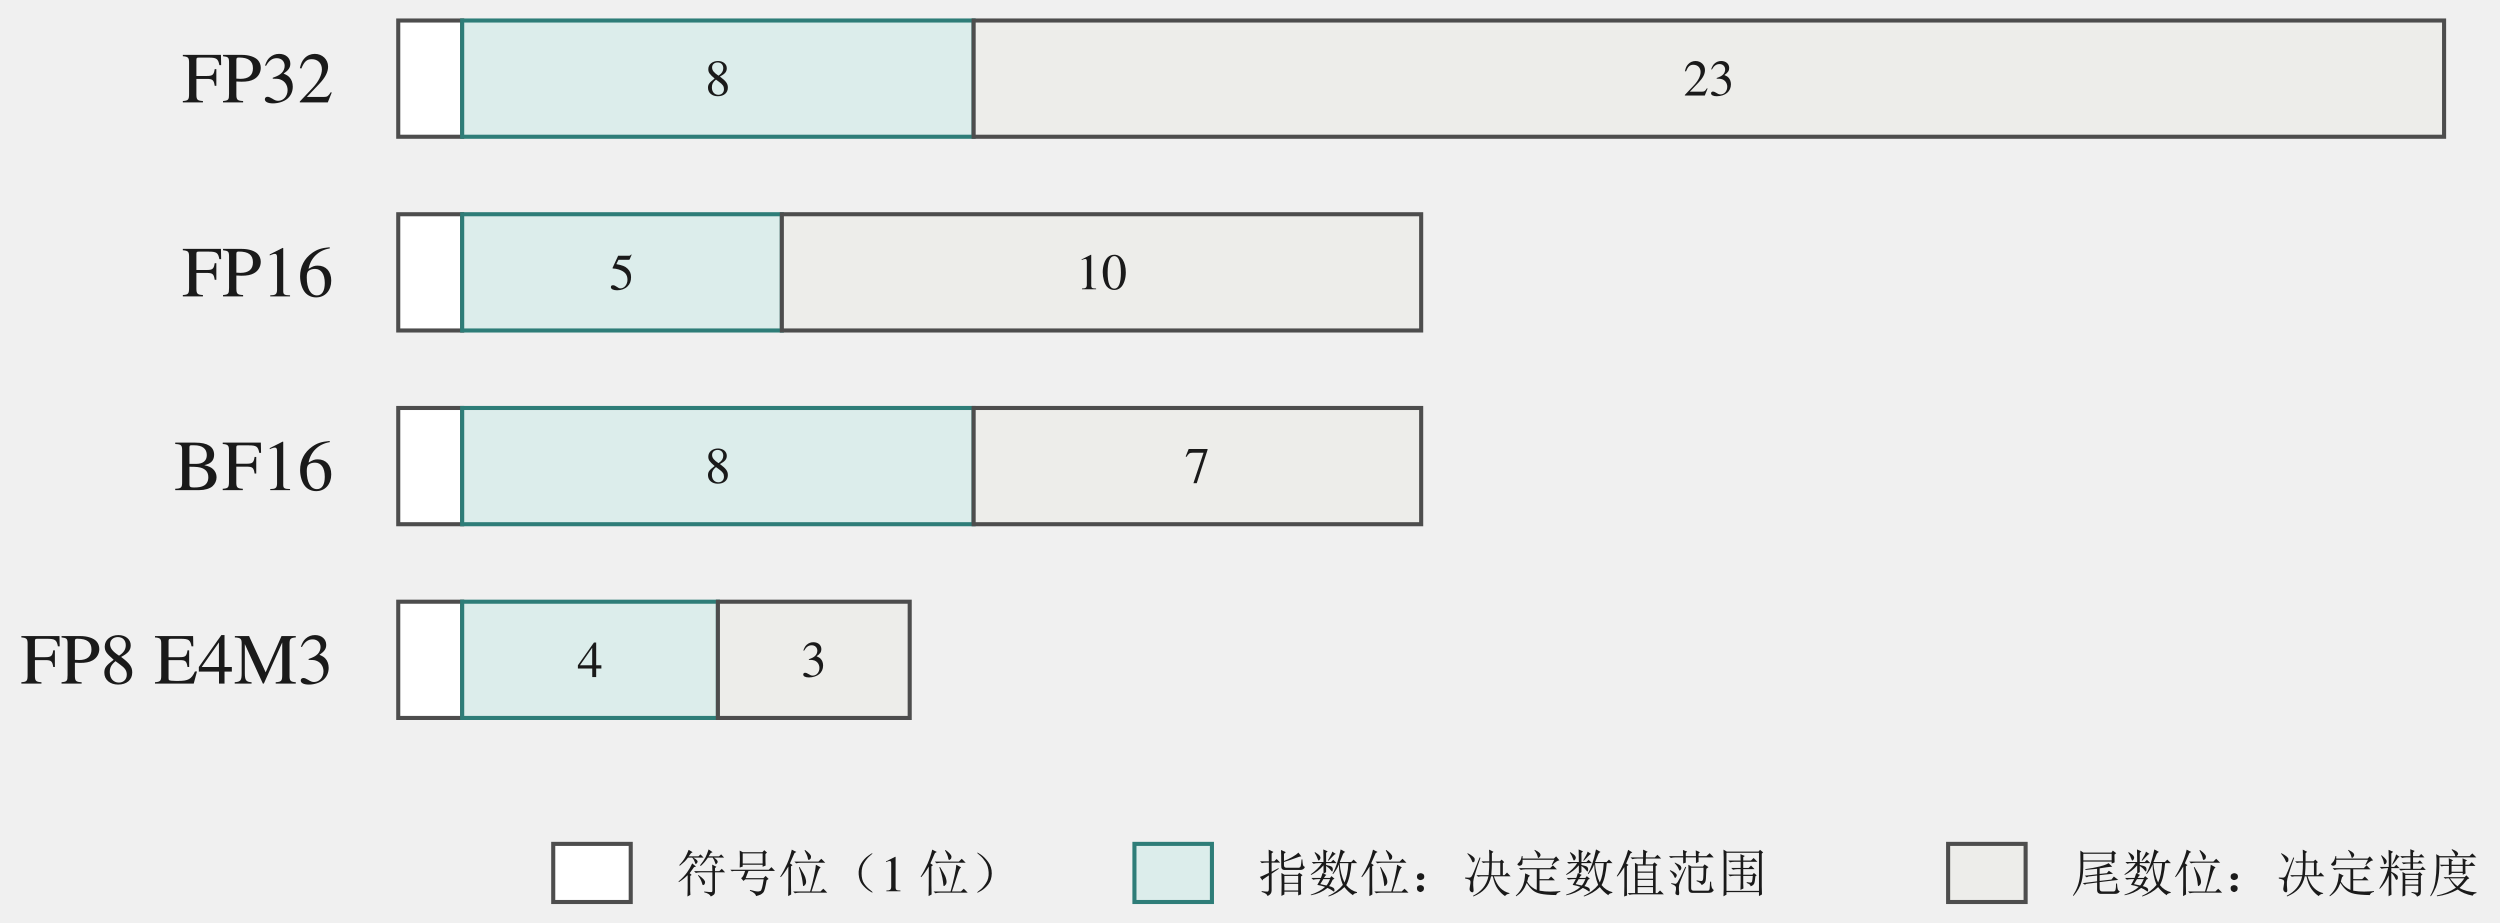
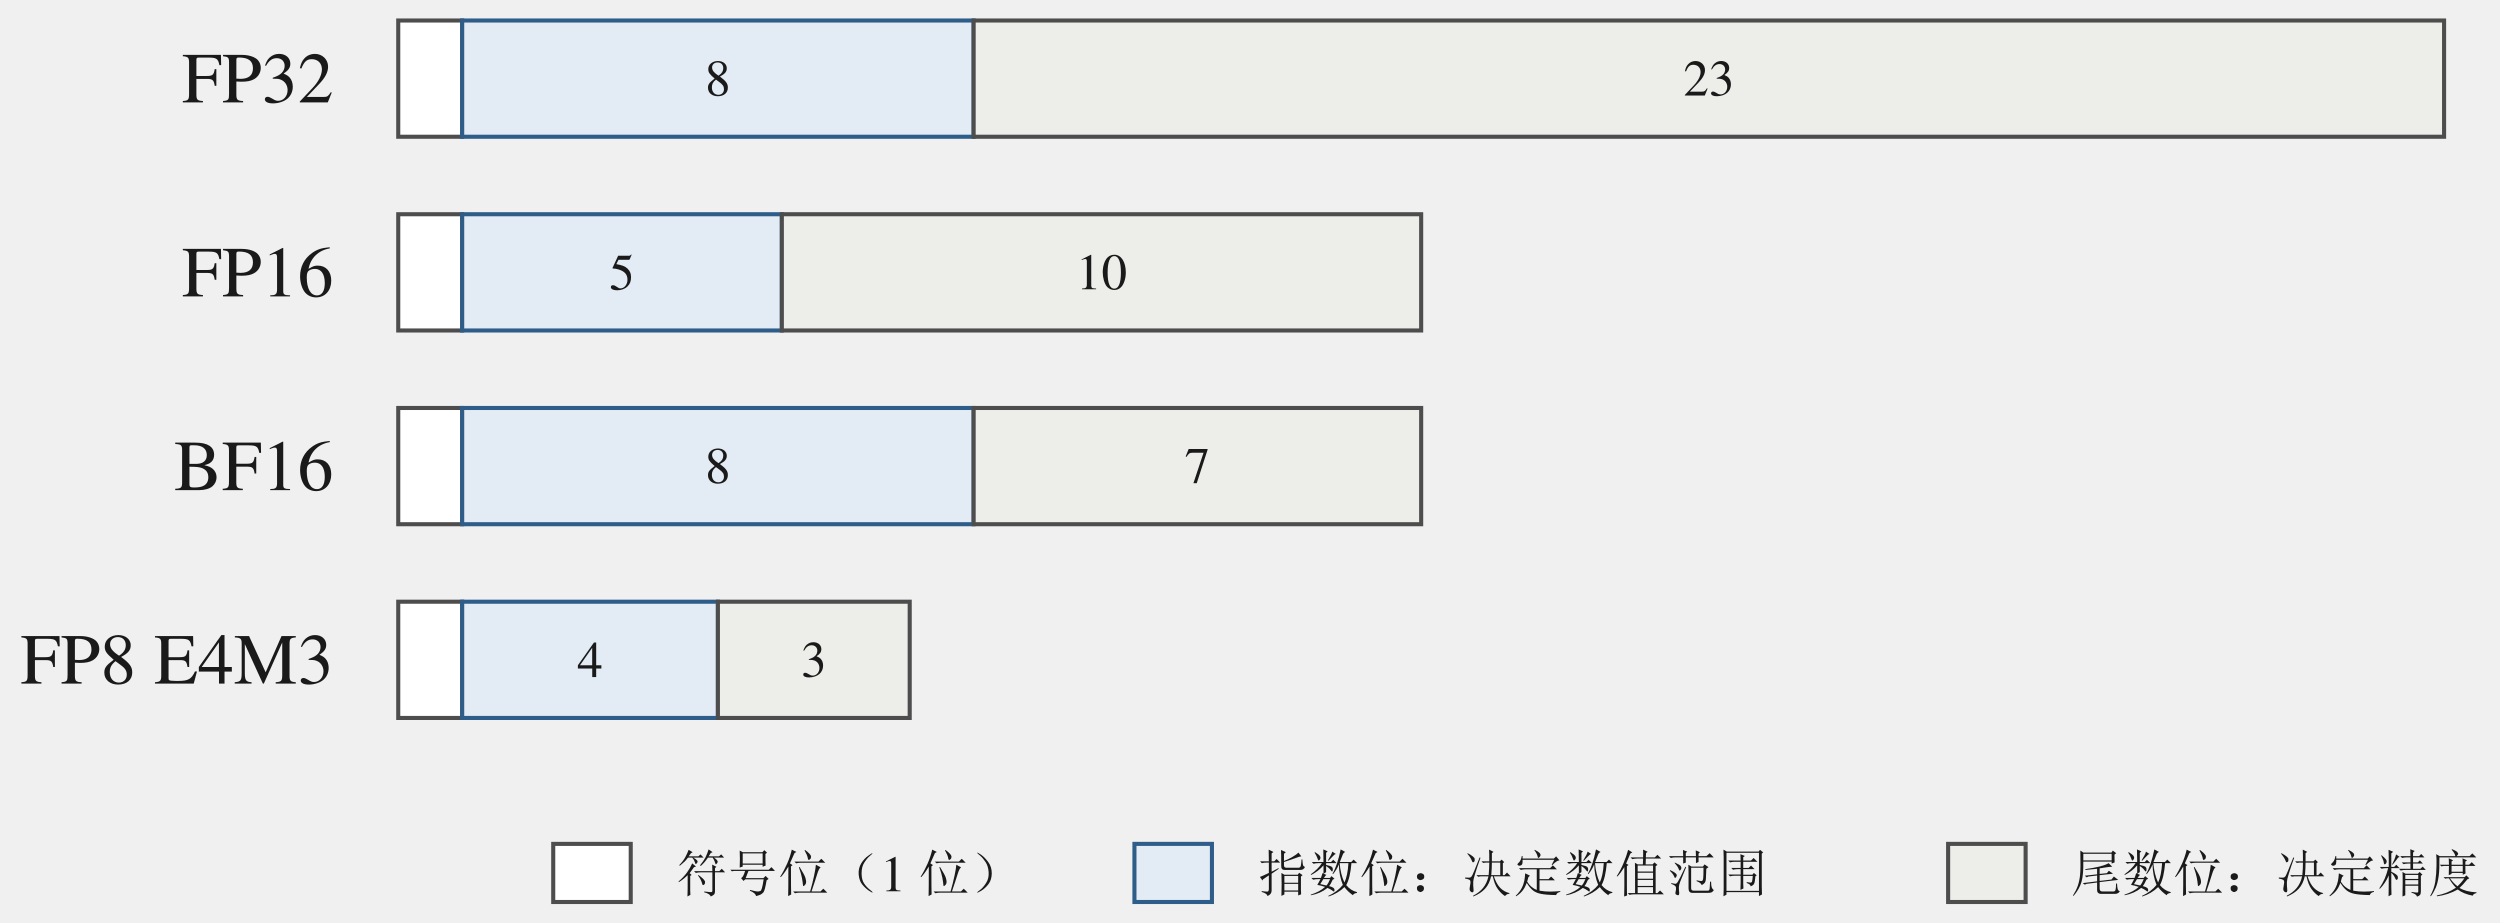
<svg xmlns="http://www.w3.org/2000/svg" xmlns:xlink="http://www.w3.org/1999/xlink" version="1.1" width="365.787" height="135.03" viewBox="0 0 365.787 135.03">
  <defs>
    <clipPath id="clip_1">
      <path transform="matrix(1,0,0,-1,-76.476,671.6779)" d="M76.476 536.648H442.263V671.678H76.476Z" clip-rule="evenodd" />
    </clipPath>
    <path id="font_2_55" d="M.546 .519 .543 .662H.012V.643C.086 .637 .099 .623 .099 .553V.12C.099 .037 .088 .024 .012 .019V0H.292V.019C.215 .023 .201 .037 .201 .109V.327H.346C.427 .327 .444 .312 .456 .231H.479V.463H.456C.444 .383 .426 .368 .346 .368H.201V.59C.201 .618 .206 .624 .233 .624H.369C.482 .624 .504 .609 .521 .519H.546Z" />
    <path id="font_2_84" d="M.542 .481C.542 .523 .528 .561 .501 .59 .461 .634 .374 .662 .28 .662H.016V.643C.09 .635 .1 .625 .1 .553V.12C.1 .036 .092 .026 .016 .019V0H.296V.019C.217 .022 .202 .036 .202 .109V.291C.228 .289 .245 .288 .271 .288 .349 .288 .403 .298 .446 .322 .506 .354 .542 .415 .542 .481M.433 .475C.433 .378 .374 .328 .259 .328 .239 .328 .225 .329 .202 .331V.591C.202 .618 .209 .625 .236 .625 .371 .625 .433 .578 .433 .475V.475Z" />
    <path id="font_2_107" d="M.432 .219C.432 .27 .416 .317 .387 .348 .367 .37 .348 .382 .304 .401 .373 .448 .398 .485 .398 .539 .398 .62 .334 .676 .242 .676 .192 .676 .148 .659 .112 .627 .082 .6 .067 .574 .045 .514L.06 .51C.101 .583 .146 .616 .209 .616 .274 .616 .319 .572 .319 .509 .319 .473 .304 .437 .279 .412 .249 .382 .221 .367 .153 .343V.33C.212 .33 .235 .328 .259 .319 .321 .297 .36 .24 .36 .171 .36 .087 .303 .022 .229 .022 .202 .022 .182 .029 .145 .053 .115 .071 .098 .078 .081 .078 .058 .078 .043 .064 .043 .043 .043 .008 .086-.014 .156-.014 .233-.014 .312 .012 .359 .053 .406 .094 .432 .152 .432 .219V.219Z" />
    <path id="font_2_108" d="M.475 .137 .462 .142C.425 .085 .412 .076 .367 .076H.128L.296 .252C.385 .345 .424 .421 .424 .499 .424 .599 .343 .676 .239 .676 .184 .676 .132 .654 .095 .614 .063 .58 .048 .548 .031 .477L.052 .472C.092 .57 .128 .602 .197 .602 .281 .602 .338 .545 .338 .461 .338 .383 .292 .29 .208 .201L.03 .012V0H.42L.475 .137Z" />
    <path id="font_2_52" d="M.445 .155C.445 .232 .411 .281 .29 .371 .389 .424 .424 .466 .424 .534 .424 .616 .352 .676 .252 .676 .143 .676 .062 .609 .062 .518 .062 .453 .081 .424 .186 .332 .078 .25 .056 .219 .056 .151 .056 .054 .135-.014 .248-.014 .368-.014 .445 .052 .445 .155V.155M.369 .124C.369 .059 .324 .014 .259 .014 .183 .014 .132 .072 .132 .159 .132 .223 .154 .265 .212 .312L.272 .268C.345 .216 .369 .18 .369 .124M.355 .535C.355 .478 .327 .433 .27 .395 .265 .392 .265 .392 .261 .389 .172 .447 .136 .493 .136 .549 .136 .607 .181 .648 .244 .648 .312 .648 .355 .604 .355 .535V.535Z" />
    <path id="font_2_83" d="M.394 0V.015C.315 .016 .299 .026 .299 .074V.674L.291 .676 .111 .585V.571C.123 .576 .134 .58 .138 .582 .156 .589 .173 .593 .183 .593 .204 .593 .213 .578 .213 .546V.093C.213 .06 .205 .037 .189 .028 .174 .019 .16 .016 .118 .015V0H.394Z" />
    <path id="font_2_102" d="M.468 .22C.468 .348 .395 .429 .28 .429 .236 .429 .215 .422 .152 .384 .179 .535 .291 .643 .448 .669L.446 .685C.332 .675 .274 .656 .201 .605 .093 .528 .034 .414 .034 .28 .034 .193 .061 .104 .104 .054 .142 .01 .196-.014 .258-.014 .382-.014 .468 .081 .468 .22M.378 .186C.378 .075 .339 .014 .269 .014 .181 .014 .127 .108 .127 .264 .127 .315 .135 .343 .155 .358 .176 .374 .207 .383 .242 .383 .328 .383 .378 .311 .378 .186Z" />
    <path id="font_2_57" d="M.438 .681 .429 .688C.414 .667 .404 .662 .383 .662H.174L.065 .425C.064 .423 .064 .42 .064 .42 .064 .415 .068 .412 .076 .412 .108 .412 .148 .405 .189 .392 .304 .355 .357 .293 .357 .194 .357 .098 .296 .023 .218 .023 .198 .023 .181 .03 .151 .052 .119 .075 .096 .085 .075 .085 .046 .085 .032 .073 .032 .048 .032 .01 .079-.014 .154-.014 .238-.014 .31 .013 .36 .064 .406 .109 .427 .166 .427 .242 .427 .314 .408 .36 .358 .41 .314 .454 .257 .477 .139 .498L.181 .583H.377C.393 .583 .397 .585 .4 .592L.438 .681Z" />
    <path id="font_2_122" d="M.476 .33C.476 .535 .385 .676 .254 .676 .199 .676 .157 .659 .12 .624 .062 .568 .024 .453 .024 .336 .024 .227 .057 .11 .104 .054 .141 .01 .192-.014 .25-.014 .301-.014 .344 .003 .38 .038 .438 .093 .476 .209 .476 .33M.38 .328C.38 .119 .336 .012 .25 .012 .164 .012 .12 .119 .12 .327 .12 .539 .165 .65 .251 .65 .335 .65 .38 .537 .38 .328Z" />
    <path id="font_2_35" d="M.593 .18C.593 .224 .575 .264 .544 .293 .514 .32 .487 .332 .422 .348 .474 .361 .495 .371 .519 .392 .544 .414 .559 .451 .559 .492 .559 .604 .47 .662 .297 .662H.017V.643C.101 .638 .113 .627 .113 .553V.109C.113 .035 .1 .022 .017 .019V0H.351C.429 0 .5 .021 .537 .055 .573 .087 .593 .132 .593 .18V.18M.478 .179C.478 .125 .457 .086 .417 .063 .385 .045 .344 .037 .278 .037 .229 .037 .215 .046 .215 .078V.326C.312 .326 .358 .321 .394 .306 .451 .282 .478 .242 .478 .179V.179M.457 .488C.457 .41 .404 .366 .31 .366H.215V.595C.215 .616 .222 .625 .237 .625H.281C.396 .625 .457 .577 .457 .488V.488Z" />
    <path id="font_2_101" d="M.449 .646V.662H.079L.02 .515 .037 .507C.08 .575 .098 .588 .153 .588H.37L.172-.008H.237L.449 .646Z" />
    <path id="font_2_50" d="M.597 .169H.569C.519 .061 .476 .037 .333 .037H.306C.258 .037 .218 .041 .209 .048 .203 .052 .201 .061 .201 .08V.327H.355C.437 .327 .452 .314 .465 .231H.488V.463H.465C.452 .381 .436 .368 .355 .368H.201V.59C.201 .618 .207 .624 .234 .624H.369C.482 .624 .504 .609 .521 .519H.546L.543 .662H.012V.643C.086 .637 .099 .624 .099 .553V.109C.099 .038 .085 .024 .012 .019V0H.552L.597 .169Z" />
    <path id="font_2_58" d="M.472 .167V.231H.37V.676H.326L.012 .231V.167H.293V0H.37V.167H.472M.292 .231H.052L.292 .574V.231Z" />
    <path id="font_2_75" d="M.863 0V.019C.79 .024 .776 .038 .776 .109V.553C.776 .624 .789 .637 .863 .643V.662H.664L.443 .157 .212 .662H.014V.643C.096 .638 .109 .626 .109 .553V.147C.109 .044 .095 .025 .012 .019V0H.247V.019C.17 .023 .153 .046 .153 .147V.55L.404 0H.418L.674 .573V.12C.674 .037 .662 .024 .583 .019V0H.863Z" />
    <path id="font_3_12630" d="M.246 .812 .324 .766 .293 .746 .246 .684H.438L.477 .723 .539 .66H.336C.378 .637 .402 .619 .41 .607 .418 .596 .422 .587 .422 .582 .422 .572 .417 .561 .406 .549 .396 .537 .389 .531 .387 .531 .382 .531 .378 .538 .375 .551 .367 .572 .359 .59 .352 .607 .344 .624 .332 .642 .316 .66H.234C.211 .629 .189 .604 .17 .584 .15 .564 .118 .536 .074 .5L.062 .512C.115 .566 .154 .618 .18 .666 .206 .714 .228 .763 .246 .812M.625 .66C.602 .626 .579 .597 .559 .572 .538 .548 .513 .522 .484 .496L.469 .508C.518 .568 .554 .62 .576 .664 .598 .708 .618 .76 .637 .82L.715 .766 .68 .75 .637 .684H.84L.883 .723 .941 .66H.742C.776 .637 .797 .618 .805 .605 .812 .592 .816 .583 .816 .578 .816 .57 .811 .56 .801 .547 .79 .534 .783 .527 .777 .527 .775 .527 .772 .533 .77 .543 .764 .559 .758 .577 .75 .598 .742 .618 .73 .639 .715 .66H.625M.277 .301V.012C.277-.017 .279-.044 .281-.07L.223-.102C.225-.031 .227 .023 .227 .062V.316C.167 .257 .109 .211 .055 .18L.047 .191C.117 .251 .173 .311 .215 .369 .257 .428 .29 .487 .316 .547L.391 .484 .352 .473C.318 .423 .289 .384 .266 .355L.305 .32 .277 .301M.711 .395C.711 .444 .71 .487 .707 .523L.789 .48 .762 .453V.395H.848L.895 .441 .961 .371H.762V.004C.762-.03 .755-.053 .742-.064 .729-.076 .708-.089 .68-.102 .667-.065 .624-.038 .551-.02V-.004C.637-.014 .685-.018 .695-.016 .706-.013 .711-.004 .711 .012V.371H.48C.447 .371 .415 .367 .387 .359L.352 .395H.711M.438 .32C.487 .284 .521 .255 .541 .232 .561 .21 .57 .191 .568 .174 .567 .157 .562 .144 .555 .135 .547 .126 .538 .121 .529 .121 .52 .121 .513 .134 .508 .16 .5 .186 .49 .212 .477 .236 .464 .261 .448 .285 .43 .309L.438 .32Z" />
    <path id="font_3_2599" d="M.75 .73C.75 .613 .751 .538 .754 .504L.695 .48V.52H.305V.484L.246 .465C.249 .517 .25 .572 .25 .631 .25 .689 .249 .745 .246 .797L.305 .766H.691L.727 .805 .781 .758 .75 .73M.305 .742V.543H.695V.742H.305M.773 .215C.75 .079 .729 .001 .711-.02 .693-.04 .674-.055 .656-.064 .638-.074 .608-.083 .566-.094 .561-.055 .521-.02 .445 .012L.449 .027C.52 .007 .572-.004 .605-.004 .618-.004 .635 0 .654 .008 .674 .016 .694 .091 .715 .234H.355L.32 .203 .273 .258C.292 .268 .307 .285 .318 .309 .33 .332 .341 .362 .352 .398H.129L.094 .391 .062 .422H.816L.867 .473 .938 .398H.418L.363 .258H.711L.754 .301 .812 .242 .773 .215Z" />
    <path id="font_3_1405" d="M.195-.094C.198-.016 .199 .177 .199 .484 .145 .393 .095 .324 .051 .277L.039 .285C.089 .363 .133 .448 .174 .539 .214 .63 .245 .723 .266 .816L.355 .77 .32 .75C.279 .656 .249 .589 .23 .547L.281 .512 .25 .488C.25 .176 .251-.008 .254-.062L.195-.094M.516 .801 .527 .809C.603 .751 .641 .71 .643 .684 .644 .658 .638 .639 .625 .629 .612 .618 .604 .613 .602 .613 .589 .613 .581 .628 .578 .656 .57 .695 .549 .743 .516 .801M.316 .582H.789L.844 .637 .922 .559H.441C.41 .559 .38 .555 .352 .547L.316 .582M.406 .469 .418 .477C.483 .372 .521 .303 .531 .268 .542 .232 .547 .206 .547 .188 .547 .161 .54 .141 .525 .125 .511 .109 .501 .102 .496 .102 .488 .102 .484 .111 .484 .129 .482 .16 .475 .204 .465 .262 .454 .319 .435 .388 .406 .469M.738 .52 .832 .469C.809 .456 .785 .41 .762 .332 .738 .254 .702 .142 .652-.004H.828L.883 .051 .961-.027H.422C.388-.027 .357-.031 .328-.039L.293-.004H.625C.656 .103 .682 .206 .703 .307 .724 .407 .736 .478 .738 .52Z" />
    <path id="font_3_708" d="M.795 .031C.835 0 .853-.018 .848-.023 .842-.029 .818-.016 .773 .014 .729 .044 .687 .083 .646 .133 .606 .182 .583 .247 .576 .328 .57 .409 .586 .481 .625 .545 .664 .609 .71 .66 .764 .697 .817 .735 .844 .751 .846 .744 .847 .738 .829 .72 .793 .691 .757 .66 .721 .617 .686 .562 .65 .508 .633 .438 .633 .352 .633 .266 .65 .199 .684 .15 .717 .102 .755 .062 .795 .031Z" />
    <path id="font_3_709" d="M.365 .137C.322 .082 .275 .04 .225 .01 .174-.02 .148-.032 .146-.025 .145-.019 .164-.001 .203 .027 .24 .053 .278 .097 .318 .158 .359 .219 .376 .29 .371 .371 .366 .452 .346 .519 .311 .572 .275 .626 .24 .668 .203 .699 .164 .73 .145 .749 .146 .756 .148 .762 .173 .749 .221 .717 .269 .684 .316 .636 .363 .572 .41 .508 .433 .434 .432 .348 .43 .262 .408 .191 .365 .137Z" />
    <path id="font_3_6455" d="M.469 .5C.469 .674 .467 .777 .465 .809L.559 .766 .523 .734V.594C.573 .612 .626 .637 .684 .67 .741 .702 .781 .732 .805 .758L.863 .684C.842 .684 .806 .673 .754 .652 .699 .632 .622 .605 .523 .574V.508C.523 .474 .543 .458 .582 .461H.812C.833 .464 .846 .475 .852 .496 .857 .517 .862 .56 .867 .625H.883C.885 .583 .889 .55 .893 .525 .896 .501 .91 .484 .934 .477 .918 .438 .888 .418 .844 .418H.543C.491 .415 .466 .443 .469 .5M.855 .289V.035C.855 .014 .857-.017 .859-.059L.801-.082V-.008H.531V-.062L.473-.09C.475-.02 .477 .059 .477 .145 .477 .23 .475 .302 .473 .359L.531 .324H.793L.82 .363 .887 .316 .855 .289M.531 .301V.168H.801V.301H.531M.531 .145V.016H.801V.145H.531M.227 .586C.227 .69 .225 .767 .223 .816L.316 .77 .281 .742V.586H.332L.379 .633 .449 .562H.281V.383L.414 .453 .422 .441 .281 .344V.012C.281-.035 .254-.07 .199-.094 .199-.062 .161-.035 .086-.012V.004C.143-.004 .181-.007 .199-.006 .217-.005 .227 .013 .227 .047V.312C.19 .289 .152 .263 .113 .234L.102 .211 .051 .281C.082 .292 .141 .318 .227 .359V.562H.184C.15 .562 .118 .559 .09 .551L.055 .586H.227Z" />
    <path id="font_3_7072" d="M.293 .238C.272 .204 .253 .172 .234 .141 .268 .133 .309 .124 .355 .113 .379 .139 .402 .181 .426 .238H.293M.133 .766C.182 .734 .212 .711 .223 .695 .233 .68 .238 .668 .238 .66 .238 .647 .234 .634 .225 .621 .215 .608 .208 .602 .203 .602 .195 .602 .188 .615 .18 .641 .169 .677 .15 .716 .121 .758L.133 .766M.469 .777 .539 .73C.518 .725 .5 .712 .484 .691 .466 .671 .436 .639 .395 .598L.383 .605C.432 .684 .461 .741 .469 .777M.293 .82 .379 .781 .348 .754V.574H.445L.488 .617 .555 .551H.348V.516C.408 .503 .445 .49 .459 .479 .473 .467 .48 .452 .48 .434 .48 .426 .479 .416 .477 .404 .474 .393 .47 .387 .465 .387 .46 .387 .451 .396 .438 .414 .417 .443 .387 .47 .348 .496V.375L.301 .344 .355 .32C.342 .315 .326 .296 .305 .262H.426L.453 .297 .512 .246 .477 .227C.451 .167 .427 .125 .406 .102 .448 .091 .476 .08 .49 .068 .505 .057 .512 .042 .512 .023 .512 .005 .508-.004 .5-.004 .492-.004 .483 .001 .473 .012 .444 .033 .411 .051 .375 .066 .284-.007 .176-.055 .051-.078L.047-.066C.167-.027 .26 .023 .328 .086 .276 .104 .225 .117 .176 .125 .186 .141 .207 .178 .238 .238H.188C.154 .238 .122 .234 .094 .227L.059 .262H.246C.257 .288 .267 .319 .277 .355L.297 .348V.508C.227 .427 .146 .365 .055 .32L.047 .332C.143 .4 .216 .473 .266 .551H.195C.161 .551 .13 .547 .102 .539L.066 .574H.297C.297 .668 .296 .75 .293 .82M.613 .551C.626 .4 .658 .273 .707 .172 .749 .26 .775 .387 .785 .551H.613M.633 .82 .723 .77C.702 .762 .686 .746 .676 .723 .665 .699 .646 .65 .617 .574H.84L.887 .621 .957 .551H.844C.828 .358 .794 .215 .742 .121 .802 .048 .872 .003 .953-.016V-.031C.904-.039 .878-.055 .875-.078 .807-.031 .751 .022 .707 .082 .621-.001 .518-.062 .398-.102L.391-.09C.51-.035 .605 .036 .676 .125 .626 .247 .6 .382 .598 .527 .572 .46 .534 .396 .484 .336L.473 .344C.535 .448 .589 .607 .633 .82Z" />
    <path id="font_3_726" d="M.242 .105C.258 .095 .265 .077 .264 .053 .262 .028 .253 .01 .234 0 .216-.01 .203-.016 .195-.016 .188-.016 .174-.01 .156 0 .138 .01 .128 .029 .127 .055 .126 .081 .133 .098 .15 .107 .167 .117 .182 .121 .195 .121 .211 .121 .227 .116 .242 .105M.242 .342C.26 .333 .27 .314 .27 .287 .27 .26 .259 .242 .238 .232 .217 .223 .203 .219 .195 .219 .182 .219 .167 .225 .15 .236 .133 .248 .126 .266 .127 .291 .128 .316 .138 .333 .156 .342 .174 .351 .189 .355 .199 .355 .21 .355 .224 .351 .242 .342Z" />
    <path id="font_3_2019" d="M.543 .586C.543 .701 .542 .777 .539 .816L.625 .773 .594 .746V.586H.75L.785 .621 .836 .57 .809 .551V.316H.84L.891 .367 .961 .293H.633C.667 .191 .709 .115 .76 .064 .811 .014 .87-.02 .938-.035V-.047C.896-.052 .867-.068 .852-.094 .802-.062 .755-.017 .711 .043 .667 .103 .634 .186 .613 .293H.578C.557 .194 .518 .113 .461 .051 .404-.012 .327-.062 .23-.102L.227-.086C.305-.047 .369 .003 .42 .064 .471 .126 .507 .202 .527 .293H.379L.324 .285 .293 .316H.531C.539 .4 .543 .482 .543 .562H.473L.422 .555 .391 .586H.543M.594 .562C.594 .484 .59 .402 .582 .316H.758V.562H.594M.121 .746C.21 .699 .255 .661 .258 .633 .26 .604 .257 .586 .246 .578 .236 .57 .229 .566 .227 .566 .216 .566 .207 .579 .199 .605 .186 .639 .158 .684 .113 .738L.121 .746M.07 .25V.27C.117 .267 .147 .266 .16 .268 .173 .269 .186 .277 .199 .293 .212 .309 .264 .432 .355 .664L.371 .656C.277 .393 .23 .237 .229 .188 .227 .138 .229 .091 .234 .047 .24 .003 .233-.02 .215-.02 .197-.02 .182-.012 .17 .004 .158 .02 .155 .042 .16 .07 .165 .099 .17 .129 .174 .16 .178 .191 .173 .212 .158 .223 .144 .233 .115 .242 .07 .25Z" />
    <path id="font_3_4554" d="M.309 .277C.298 .243 .29 .214 .285 .188 .311 .146 .341 .111 .375 .084 .409 .057 .441 .038 .473 .027V.43H.254C.22 .43 .189 .426 .16 .418L.125 .453H.734L.789 .508 .867 .43H.527V.238H.703L.754 .289 .828 .215H.527V.012C.6-.001 .672-.007 .742-.006 .812-.005 .876-.001 .934 .004V-.012C.889-.02 .862-.04 .852-.074 .716-.072 .615-.063 .549-.049 .482-.035 .429-.01 .389 .025 .348 .061 .311 .107 .277 .164 .254 .104 .228 .055 .199 .018 .171-.02 .128-.059 .07-.098L.062-.086C.112-.039 .15 .009 .176 .059 .202 .108 .219 .157 .229 .205 .238 .253 .243 .302 .246 .352L.34 .305 .309 .277M.426 .805 .434 .812C.483 .786 .514 .766 .527 .752 .54 .738 .547 .724 .547 .711 .547 .698 .541 .685 .529 .672 .518 .659 .51 .652 .508 .652 .497 .652 .491 .664 .488 .688 .48 .721 .46 .76 .426 .805M.766 .52 .816 .617H.195C.198 .557 .191 .523 .174 .514 .157 .505 .145 .5 .137 .5 .126 .5 .117 .503 .107 .51 .098 .516 .094 .521 .094 .523 .094 .534 .104 .548 .125 .566 .151 .59 .169 .632 .18 .691H.195V.641H.809L.852 .684 .918 .605C.882 .605 .835 .574 .777 .512L.766 .52Z" />
    <path id="font_3_1644" d="M.238 .102C.238 .01 .24-.051 .242-.082L.184-.102C.186-.008 .188 .055 .188 .086V.473C.141 .397 .095 .336 .051 .289L.039 .297C.089 .372 .133 .457 .172 .551 .211 .645 .241 .732 .262 .812L.344 .762 .305 .738C.263 .642 .236 .577 .223 .543L.27 .516 .238 .492V.102M.449 .504V.387H.75V.504H.449M.449 .363V.246H.75V.363H.449M.449 .223V.105H.75V.223H.449M.449 .082V-.035H.75V.082H.449M.555 .664C.557 .724 .557 .775 .555 .816L.645 .773 .613 .75 .609 .664H.785L.836 .715 .91 .641H.609L.605 .527H.742L.777 .566 .836 .516 .801 .492V-.035H.836L.887 .016 .961-.059H.383C.349-.059 .318-.062 .289-.07L.254-.035H.398V.398C.398 .43 .397 .483 .395 .559L.449 .527H.551L.555 .641H.438C.404 .641 .372 .637 .344 .629L.309 .664H.555Z" />
    <path id="font_3_14643" d="M.445 .387C.445 .415 .444 .46 .441 .52L.504 .484H.727L.758 .527 .836 .473 .793 .441C.79 .342 .788 .276 .785 .242 .783 .208 .775 .184 .764 .168 .752 .152 .732 .137 .703 .121 .693 .152 .659 .178 .602 .199L.605 .215C.652 .204 .684 .2 .701 .201 .718 .202 .729 .22 .732 .254 .736 .288 .738 .357 .738 .461H.496V.059C.496 .027 .513 .012 .547 .012H.828C.846 .014 .857 .029 .859 .057 .862 .084 .865 .128 .867 .188H.887C.887 .135 .891 .098 .9 .074 .91 .051 .923 .034 .941 .023 .923-.003 .906-.018 .889-.023 .872-.029 .848-.031 .816-.031H.523C.471-.031 .445-.003 .445 .055V.387M.109 .16C.146 .152 .171 .148 .186 .146 .2 .145 .215 .156 .232 .18 .249 .203 .299 .303 .383 .48L.398 .473C.333 .314 .294 .216 .279 .18 .265 .143 .257 .111 .256 .082 .255 .053 .257 .017 .262-.027 .264-.061 .257-.078 .238-.078 .233-.078 .222-.074 .205-.066 .188-.059 .184-.04 .191-.012 .199 .017 .202 .046 .199 .074 .197 .103 .165 .126 .105 .145L.109 .16M.078 .402 .086 .414C.138 .391 .173 .371 .189 .355 .206 .34 .215 .326 .215 .312 .215 .305 .211 .294 .203 .281 .195 .268 .189 .262 .184 .262 .176 .262 .168 .273 .16 .297 .145 .331 .117 .366 .078 .402M.172 .555 .18 .562C.247 .531 .285 .508 .293 .492 .301 .477 .305 .465 .305 .457 .305 .447 .301 .436 .293 .424 .285 .412 .279 .406 .273 .406 .266 .406 .258 .418 .25 .441 .237 .475 .211 .513 .172 .555M.34 .543V.664H.191C.158 .664 .126 .66 .098 .652L.062 .688H.34C.34 .729 .339 .77 .336 .809L.418 .777 .391 .75V.688H.59C.59 .727 .589 .764 .586 .801L.668 .766 .641 .738V.688H.793L.859 .746 .938 .664H.641V.574L.59 .551V.664H.391V.562L.34 .543Z" />
    <path id="font_3_3364" d="M.879 .094C.879 .055 .88 .003 .883-.062L.824-.094V-.016H.188V-.066L.129-.098C.132-.027 .133 .021 .133 .047V.664C.133 .695 .132 .746 .129 .816L.195 .777H.816L.844 .812 .906 .762 .879 .738V.094M.188 .754V.008H.824V.754H.188M.586 .18C.615 .174 .637 .171 .654 .17 .671 .169 .682 .175 .688 .189 .693 .204 .698 .241 .703 .301H.516V.152C.516 .116 .517 .083 .52 .055L.461 .027C.464 .092 .465 .141 .465 .172V.305H.352C.318 .305 .286 .301 .258 .293L.223 .328H.465V.434H.41C.376 .434 .345 .43 .316 .422L.281 .457H.465V.578H.352C.318 .578 .286 .574 .258 .566L.223 .602H.465C.465 .643 .464 .685 .461 .727L.547 .691 .516 .668V.602H.668L.719 .652 .793 .578H.516V.457H.621L.668 .504 .738 .434H.516V.324H.695L.723 .359 .781 .312 .754 .293C.749 .22 .74 .172 .729 .148 .717 .125 .694 .108 .66 .098 .663 .121 .637 .143 .582 .164L.586 .18Z" />
    <path id="font_3_4718" d="M.852 .719C.852 .643 .853 .592 .855 .566L.797 .543V.582H.242C.245 .41 .233 .278 .207 .186 .181 .093 .129 .001 .051-.09L.039-.082C.078-.022 .109 .038 .131 .1 .153 .161 .169 .232 .178 .312 .187 .393 .189 .555 .184 .797L.242 .758H.793L.82 .797 .887 .746 .852 .719M.242 .734V.605H.797V.734H.242M.512 .309 .34 .289 .309 .273 .27 .305 .512 .332V.441C.428 .431 .353 .423 .285 .418L.281 .434C.393 .449 .488 .467 .564 .486 .641 .506 .699 .527 .738 .551L.809 .48C.783 .48 .747 .477 .703 .471 .659 .464 .612 .457 .562 .449V.34L.703 .355 .742 .402 .824 .344 .562 .316V.203L.793 .23 .84 .289 .926 .223 .562 .18V.059C.56 .014 .582-.007 .629-.004H.82C.849-.007 .867 .005 .873 .029 .88 .054 .883 .095 .883 .152H.902C.905 .098 .91 .061 .916 .041 .923 .021 .936 .008 .957 0 .936-.036 .901-.053 .852-.051H.602C.539-.053 .509-.025 .512 .035V.172L.301 .145 .273 .129 .23 .16 .512 .195V.309Z" />
    <path id="font_3_13038" d="M.547 .32V.242H.801V.32H.547M.547 .219V.133H.801V.219H.547M.449 .688H.648C.648 .753 .647 .798 .645 .824L.73 .789 .699 .758V.688H.816L.859 .73 .922 .664H.699V.566H.793L.832 .605 .891 .543H.699V.441H.844L.887 .484 .949 .418H.551C.517 .418 .486 .414 .457 .406L.422 .441H.648V.543H.605C.572 .543 .54 .539 .512 .531L.477 .566H.648V.664H.578C.544 .664 .513 .66 .484 .652L.449 .688M.492-.102C.495-.023 .496 .066 .496 .166 .496 .266 .495 .337 .492 .379L.551 .344H.793L.828 .379 .883 .324 .852 .305V-.004C.852-.035 .846-.057 .836-.07 .826-.083 .806-.095 .777-.105 .77-.072 .733-.046 .668-.027V-.012C.733-.022 .771-.027 .783-.025 .795-.024 .801-.016 .801 0V.109H.547V-.078L.492-.102M.438 .672 .406 .66C.365 .6 .328 .553 .297 .52L.289 .527C.328 .603 .354 .668 .367 .723L.438 .672M.082 .707C.129 .668 .158 .639 .17 .621 .182 .603 .185 .585 .18 .566 .174 .548 .165 .536 .15 .529 .136 .523 .128 .535 .125 .566 .122 .595 .105 .639 .074 .699L.082 .707M.223 .637C.223 .72 .221 .779 .219 .812L.309 .773 .273 .742V.477H.328L.371 .52 .434 .453H.273V.383C.354 .346 .396 .314 .4 .287 .404 .26 .402 .242 .393 .234 .383 .227 .378 .223 .375 .223 .365 .223 .354 .237 .344 .266 .328 .302 .305 .335 .273 .363V.082C.273 .027 .275-.022 .277-.066L.219-.098C.221-.038 .223 .099 .223 .312 .181 .211 .122 .122 .047 .047L.039 .059C.081 .121 .115 .184 .143 .246 .17 .309 .193 .378 .211 .453H.176C.142 .453 .111 .449 .082 .441L.047 .477H.223V.637Z" />
    <path id="font_3_5334" d="M.398 .316C.401 .368 .402 .428 .402 .496H.301L.254 .488 .223 .52H.402C.402 .559 .401 .602 .398 .648L.484 .605 .453 .586V.52H.672C.672 .564 .671 .605 .668 .645L.758 .605 .723 .582V.52H.797L.848 .57 .922 .496H.723C.723 .421 .724 .371 .727 .348L.672 .324V.359H.453V.34L.398 .316M.762 .234C.702 .159 .651 .103 .609 .066 .693 .014 .803-.014 .941-.02V-.035C.9-.043 .875-.06 .867-.086 .745-.062 .647-.022 .574 .035 .449-.035 .314-.079 .168-.098L.164-.082C.302-.056 .427-.005 .539 .07 .49 .12 .444 .181 .402 .254H.363L.328 .246 .297 .277H.707L.742 .312 .801 .254 .762 .234M.422 .254C.471 .186 .521 .134 .57 .098 .622 .147 .667 .199 .703 .254H.422M.453 .496V.383H.672V.496H.453M.152 .727 .219 .688H.527C.525 .703 .519 .72 .51 .738 .501 .757 .482 .783 .453 .816L.465 .824C.525 .798 .559 .778 .568 .764 .577 .749 .582 .741 .582 .738 .582 .723 .572 .706 .551 .688H.805L.859 .742 .938 .664H.215C.217 .508 .213 .386 .201 .299 .189 .212 .171 .137 .145 .074 .118 .012 .086-.046 .047-.098L.035-.09C.087 .001 .12 .096 .135 .195 .149 .294 .157 .395 .158 .498 .16 .601 .158 .677 .152 .727Z" />
  </defs>
  <g clip-path="url(#clip_1)">
    <use data-text="F" xlink:href="#font_2_55" transform="matrix(10.5,0,0,-10.5,26.625,14.97992)" fill="#1a1a1a" />
    <use data-text="P" xlink:href="#font_2_84" transform="matrix(10.5,0,0,-10.5,32.46301,14.97992)" fill="#1a1a1a" />
    <use data-text="3" xlink:href="#font_2_107" transform="matrix(10.5,0,0,-10.5,38.301,14.97992)" fill="#1a1a1a" />
    <use data-text="2" xlink:href="#font_2_108" transform="matrix(10.5,0,0,-10.5,43.551,14.97992)" fill="#1a1a1a" />
    <path transform="matrix(1,0,0,-1,58.269,11.50392)" d="M0-8.504V8.504H9.354V-8.504ZM9.354 8.504" fill="#ffffff" />
    <path transform="matrix(1,0,0,-1,58.269,11.50392)" stroke-width=".598" stroke-linecap="butt" stroke-miterlimit="10" stroke-linejoin="miter" fill="none" stroke="#4d4d4d" d="M0-8.504V8.504H9.354V-8.504ZM9.354 8.504" />
-     <path transform="matrix(1,0,0,-1,58.269,11.50392)" d="M9.354-8.504V8.504H84.189V-8.504ZM84.189 8.504" fill="#dcedeb" />
-     <path transform="matrix(1,0,0,-1,58.269,11.50392)" stroke-width=".598" stroke-linecap="butt" stroke-miterlimit="10" stroke-linejoin="miter" fill="none" stroke="#2e7d78" d="M9.354-8.504V8.504H84.189V-8.504ZM84.189 8.504" />
+     <path transform="matrix(1,0,0,-1,58.269,11.50392)" d="M9.354-8.504V8.504H84.189V-8.504ZM84.189 8.504" fill="#e3ebf4" />
+     <path transform="matrix(1,0,0,-1,58.269,11.50392)" stroke-width=".598" stroke-linecap="butt" stroke-miterlimit="10" stroke-linejoin="miter" fill="none" stroke="#2f5d8a" d="M9.354-8.504V8.504H84.189V-8.504ZM84.189 8.504" />
    <path transform="matrix(1,0,0,-1,58.269,11.50392)" d="M84.189-8.504V8.504H299.337V-8.504ZM299.337 8.504" fill="#ededea" />
    <path transform="matrix(1,0,0,-1,58.269,11.50392)" stroke-width=".598" stroke-linecap="butt" stroke-miterlimit="10" stroke-linejoin="miter" fill="none" stroke="#4d4d4d" d="M84.189-8.504V8.504H299.337V-8.504ZM299.337 8.504" />
    <use data-text="8" xlink:href="#font_2_52" transform="matrix(7.472,0,0,-7.472,103.172,13.97692)" fill="#1a1a1a" />
    <use data-text="2" xlink:href="#font_2_108" transform="matrix(7.472,0,0,-7.472,246.296,13.97692)" fill="#1a1a1a" />
    <use data-text="3" xlink:href="#font_2_107" transform="matrix(7.472,0,0,-7.472,250.032,13.97692)" fill="#1a1a1a" />
    <use data-text="F" xlink:href="#font_2_55" transform="matrix(10.5,0,0,-10.5,26.625,43.36792)" fill="#1a1a1a" />
    <use data-text="P" xlink:href="#font_2_84" transform="matrix(10.5,0,0,-10.5,32.46301,43.36792)" fill="#1a1a1a" />
    <use data-text="1" xlink:href="#font_2_83" transform="matrix(10.5,0,0,-10.5,38.301,43.36792)" fill="#1a1a1a" />
    <use data-text="6" xlink:href="#font_2_102" transform="matrix(10.5,0,0,-10.5,43.551,43.36792)" fill="#1a1a1a" />
    <path transform="matrix(1,0,0,-1,58.269,11.50392)" d="M0-36.85V-19.842H9.354V-36.85ZM9.354-19.842" fill="#ffffff" />
    <path transform="matrix(1,0,0,-1,58.269,11.50392)" stroke-width=".598" stroke-linecap="butt" stroke-miterlimit="10" stroke-linejoin="miter" fill="none" stroke="#4d4d4d" d="M0-36.85V-19.842H9.354V-36.85ZM9.354-19.842" />
-     <path transform="matrix(1,0,0,-1,58.269,11.50392)" d="M9.354-36.85V-19.842H56.126V-36.85ZM56.126-19.842" fill="#dcedeb" />
-     <path transform="matrix(1,0,0,-1,58.269,11.50392)" stroke-width=".598" stroke-linecap="butt" stroke-miterlimit="10" stroke-linejoin="miter" fill="none" stroke="#2e7d78" d="M9.354-36.85V-19.842H56.126V-36.85ZM56.126-19.842" />
+     <path transform="matrix(1,0,0,-1,58.269,11.50392)" d="M9.354-36.85V-19.842H56.126V-36.85ZM56.126-19.842" fill="#e3ebf4" />
+     <path transform="matrix(1,0,0,-1,58.269,11.50392)" stroke-width=".598" stroke-linecap="butt" stroke-miterlimit="10" stroke-linejoin="miter" fill="none" stroke="#2f5d8a" d="M9.354-36.85V-19.842H56.126V-36.85ZM56.126-19.842" />
    <path transform="matrix(1,0,0,-1,58.269,11.50392)" d="M56.126-36.85V-19.842H149.669V-36.85ZM149.669-19.842" fill="#ededea" />
    <path transform="matrix(1,0,0,-1,58.269,11.50392)" stroke-width=".598" stroke-linecap="butt" stroke-miterlimit="10" stroke-linejoin="miter" fill="none" stroke="#4d4d4d" d="M56.126-36.85V-19.842H149.669V-36.85ZM149.669-19.842" />
    <use data-text="5" xlink:href="#font_2_57" transform="matrix(7.472,0,0,-7.472,89.141,42.36792)" fill="#1a1a1a" />
    <use data-text="1" xlink:href="#font_2_83" transform="matrix(7.472,0,0,-7.472,157.43,42.32392)" fill="#1a1a1a" />
    <use data-text="0" xlink:href="#font_2_122" transform="matrix(7.472,0,0,-7.472,161.166,42.32392)" fill="#1a1a1a" />
    <use data-text="B" xlink:href="#font_2_35" transform="matrix(10.5,0,0,-10.5,25.46,71.71392)" fill="#1a1a1a" />
    <use data-text="F" xlink:href="#font_2_55" transform="matrix(10.5,0,0,-10.5,32.4635,71.71392)" fill="#1a1a1a" />
    <use data-text="1" xlink:href="#font_2_83" transform="matrix(10.5,0,0,-10.5,38.3015,71.71392)" fill="#1a1a1a" />
    <use data-text="6" xlink:href="#font_2_102" transform="matrix(10.5,0,0,-10.5,43.5515,71.71392)" fill="#1a1a1a" />
    <path transform="matrix(1,0,0,-1,58.269,11.50392)" d="M0-65.197V-48.189H9.354V-65.197ZM9.354-48.189" fill="#ffffff" />
    <path transform="matrix(1,0,0,-1,58.269,11.50392)" stroke-width=".598" stroke-linecap="butt" stroke-miterlimit="10" stroke-linejoin="miter" fill="none" stroke="#4d4d4d" d="M0-65.197V-48.189H9.354V-65.197ZM9.354-48.189" />
-     <path transform="matrix(1,0,0,-1,58.269,11.50392)" d="M9.354-65.197V-48.189H84.189V-65.197ZM84.189-48.189" fill="#dcedeb" />
-     <path transform="matrix(1,0,0,-1,58.269,11.50392)" stroke-width=".598" stroke-linecap="butt" stroke-miterlimit="10" stroke-linejoin="miter" fill="none" stroke="#2e7d78" d="M9.354-65.197V-48.189H84.189V-65.197ZM84.189-48.189" />
+     <path transform="matrix(1,0,0,-1,58.269,11.50392)" d="M9.354-65.197V-48.189H84.189V-65.197ZM84.189-48.189" fill="#e3ebf4" />
+     <path transform="matrix(1,0,0,-1,58.269,11.50392)" stroke-width=".598" stroke-linecap="butt" stroke-miterlimit="10" stroke-linejoin="miter" fill="none" stroke="#2f5d8a" d="M9.354-65.197V-48.189H84.189V-65.197ZM84.189-48.189" />
    <path transform="matrix(1,0,0,-1,58.269,11.50392)" d="M84.189-65.197V-48.189H149.669V-65.197ZM149.669-48.189" fill="#ededea" />
    <path transform="matrix(1,0,0,-1,58.269,11.50392)" stroke-width=".598" stroke-linecap="butt" stroke-miterlimit="10" stroke-linejoin="miter" fill="none" stroke="#4d4d4d" d="M84.189-65.197V-48.189H149.669V-65.197ZM149.669-48.189" />
    <use data-text="8" xlink:href="#font_2_52" transform="matrix(7.472,0,0,-7.472,103.172,70.66992)" fill="#1a1a1a" />
    <use data-text="7" xlink:href="#font_2_101" transform="matrix(7.472,0,0,-7.472,173.33,70.63992)" fill="#1a1a1a" />
    <use data-text="F" xlink:href="#font_2_55" transform="matrix(10.5,0,0,-10.5,3,100.0179)" fill="#1a1a1a" />
    <use data-text="P" xlink:href="#font_2_84" transform="matrix(10.5,0,0,-10.5,8.838001,100.0179)" fill="#1a1a1a" />
    <use data-text="8" xlink:href="#font_2_52" transform="matrix(10.5,0,0,-10.5,14.676,100.0179)" fill="#1a1a1a" />
    <use data-text="E" xlink:href="#font_2_50" transform="matrix(10.5,0,0,-10.5,22.551,100.0179)" fill="#1a1a1a" />
    <use data-text="4" xlink:href="#font_2_58" transform="matrix(10.5,0,0,-10.5,28.9665,100.0179)" fill="#1a1a1a" />
    <use data-text="M" xlink:href="#font_2_75" transform="matrix(10.5,0,0,-10.5,34.2165,100.0179)" fill="#1a1a1a" />
    <use data-text="3" xlink:href="#font_2_107" transform="matrix(10.5,0,0,-10.5,43.551,100.0179)" fill="#1a1a1a" />
    <path transform="matrix(1,0,0,-1,58.269,11.50392)" d="M0-93.543V-76.535H9.354V-93.543ZM9.354-76.535" fill="#ffffff" />
    <path transform="matrix(1,0,0,-1,58.269,11.50392)" stroke-width=".598" stroke-linecap="butt" stroke-miterlimit="10" stroke-linejoin="miter" fill="none" stroke="#4d4d4d" d="M0-93.543V-76.535H9.354V-93.543ZM9.354-76.535" />
-     <path transform="matrix(1,0,0,-1,58.269,11.50392)" d="M9.354-93.543V-76.535H46.771V-93.543ZM46.771-76.535" fill="#dcedeb" />
-     <path transform="matrix(1,0,0,-1,58.269,11.50392)" stroke-width=".598" stroke-linecap="butt" stroke-miterlimit="10" stroke-linejoin="miter" fill="none" stroke="#2e7d78" d="M9.354-93.543V-76.535H46.771V-93.543ZM46.771-76.535" />
+     <path transform="matrix(1,0,0,-1,58.269,11.50392)" d="M9.354-93.543V-76.535H46.771V-93.543ZM46.771-76.535" fill="#e3ebf4" />
+     <path transform="matrix(1,0,0,-1,58.269,11.50392)" stroke-width=".598" stroke-linecap="butt" stroke-miterlimit="10" stroke-linejoin="miter" fill="none" stroke="#2f5d8a" d="M9.354-93.543V-76.535H46.771V-93.543ZM46.771-76.535" />
    <path transform="matrix(1,0,0,-1,58.269,11.50392)" d="M46.771-93.543V-76.535H74.834V-93.543ZM74.834-76.535" fill="#ededea" />
    <path transform="matrix(1,0,0,-1,58.269,11.50392)" stroke-width=".598" stroke-linecap="butt" stroke-miterlimit="10" stroke-linejoin="miter" fill="none" stroke="#4d4d4d" d="M46.771-93.543V-76.535H74.834V-93.543ZM74.834-76.535" />
    <use data-text="4" xlink:href="#font_2_58" transform="matrix(7.472,0,0,-7.472,84.46401,99.06793)" fill="#1a1a1a" />
    <use data-text="3" xlink:href="#font_2_107" transform="matrix(7.472,0,0,-7.472,117.204,99.01592)" fill="#1a1a1a" />
    <path transform="matrix(1,0,0,-1,58.269,11.50392)" d="M22.677-120.472V-111.968H34.016V-120.472ZM34.016-111.968" fill="#ffffff" />
    <path transform="matrix(1,0,0,-1,58.269,11.50392)" stroke-width=".598" stroke-linecap="butt" stroke-miterlimit="10" stroke-linejoin="miter" fill="none" stroke="#4d4d4d" d="M22.677-120.472V-111.968H34.016V-120.472ZM34.016-111.968" />
    <use data-text="符" xlink:href="#font_3_12630" transform="matrix(7.472,0,0,-7.472,98.918,130.4089)" fill="#1a1a1a" />
    <use data-text="号" xlink:href="#font_3_2599" transform="matrix(7.472,0,0,-7.472,106.39,130.4089)" fill="#1a1a1a" />
    <use data-text="位" xlink:href="#font_3_1405" transform="matrix(7.472,0,0,-7.472,113.862,130.4089)" fill="#1a1a1a" />
    <use data-text="（" xlink:href="#font_3_708" transform="matrix(7.472,0,0,-7.472,121.334,130.4089)" fill="#1a1a1a" />
    <use data-text="1" xlink:href="#font_2_83" transform="matrix(7.472,0,0,-7.472,128.806,130.4089)" fill="#1a1a1a" />
    <use data-text="位" xlink:href="#font_3_1405" transform="matrix(7.472,0,0,-7.472,134.41,130.4089)" fill="#1a1a1a" />
    <use data-text="）" xlink:href="#font_3_709" transform="matrix(7.472,0,0,-7.472,141.882,130.4089)" fill="#1a1a1a" />
-     <path transform="matrix(1,0,0,-1,58.269,11.50392)" d="M107.716-120.472V-111.968H119.055V-120.472ZM119.055-111.968" fill="#dcedeb" />
-     <path transform="matrix(1,0,0,-1,58.269,11.50392)" stroke-width=".598" stroke-linecap="butt" stroke-miterlimit="10" stroke-linejoin="miter" fill="none" stroke="#2e7d78" d="M107.716-120.472V-111.968H119.055V-120.472ZM119.055-111.968" />
+     <path transform="matrix(1,0,0,-1,58.269,11.50392)" d="M107.716-120.472V-111.968H119.055V-120.472ZM119.055-111.968" fill="#e3ebf4" />
+     <path transform="matrix(1,0,0,-1,58.269,11.50392)" stroke-width=".598" stroke-linecap="butt" stroke-miterlimit="10" stroke-linejoin="miter" fill="none" stroke="#2f5d8a" d="M107.716-120.472V-111.968H119.055V-120.472ZM119.055-111.968" />
    <use data-text="指" xlink:href="#font_3_6455" transform="matrix(7.472,0,0,-7.472,183.957,130.4089)" fill="#1a1a1a" />
    <use data-text="数" xlink:href="#font_3_7072" transform="matrix(7.472,0,0,-7.472,191.429,130.4089)" fill="#1a1a1a" />
    <use data-text="位" xlink:href="#font_3_1405" transform="matrix(7.472,0,0,-7.472,198.901,130.4089)" fill="#1a1a1a" />
    <use data-text="：" xlink:href="#font_3_726" transform="matrix(7.472,0,0,-7.472,206.373,130.4089)" fill="#1a1a1a" />
    <use data-text="决" xlink:href="#font_3_2019" transform="matrix(7.472,0,0,-7.472,213.845,130.4089)" fill="#1a1a1a" />
    <use data-text="定" xlink:href="#font_3_4554" transform="matrix(7.472,0,0,-7.472,221.317,130.4089)" fill="#1a1a1a" />
    <use data-text="数" xlink:href="#font_3_7072" transform="matrix(7.472,0,0,-7.472,228.789,130.4089)" fill="#1a1a1a" />
    <use data-text="值" xlink:href="#font_3_1644" transform="matrix(7.472,0,0,-7.472,236.261,130.4089)" fill="#1a1a1a" />
    <use data-text="范" xlink:href="#font_3_14643" transform="matrix(7.472,0,0,-7.472,243.733,130.4089)" fill="#1a1a1a" />
    <use data-text="围" xlink:href="#font_3_3364" transform="matrix(7.472,0,0,-7.472,251.205,130.4089)" fill="#1a1a1a" />
    <path transform="matrix(1,0,0,-1,58.269,11.50392)" d="M226.77-120.472V-111.968H238.109V-120.472ZM238.109-111.968" fill="#ededea" />
    <path transform="matrix(1,0,0,-1,58.269,11.50392)" stroke-width=".598" stroke-linecap="butt" stroke-miterlimit="10" stroke-linejoin="miter" fill="none" stroke="#4d4d4d" d="M226.77-120.472V-111.968H238.109V-120.472ZM238.109-111.968" />
    <use data-text="尾" xlink:href="#font_3_4718" transform="matrix(7.472,0,0,-7.472,303.011,130.4089)" fill="#1a1a1a" />
    <use data-text="数" xlink:href="#font_3_7072" transform="matrix(7.472,0,0,-7.472,310.483,130.4089)" fill="#1a1a1a" />
    <use data-text="位" xlink:href="#font_3_1405" transform="matrix(7.472,0,0,-7.472,317.955,130.4089)" fill="#1a1a1a" />
    <use data-text="：" xlink:href="#font_3_726" transform="matrix(7.472,0,0,-7.472,325.427,130.4089)" fill="#1a1a1a" />
    <use data-text="决" xlink:href="#font_3_2019" transform="matrix(7.472,0,0,-7.472,332.899,130.4089)" fill="#1a1a1a" />
    <use data-text="定" xlink:href="#font_3_4554" transform="matrix(7.472,0,0,-7.472,340.371,130.4089)" fill="#1a1a1a" />
    <use data-text="精" xlink:href="#font_3_13038" transform="matrix(7.472,0,0,-7.472,347.843,130.4089)" fill="#1a1a1a" />
    <use data-text="度" xlink:href="#font_3_5334" transform="matrix(7.472,0,0,-7.472,355.315,130.4089)" fill="#1a1a1a" />
  </g>
</svg>
